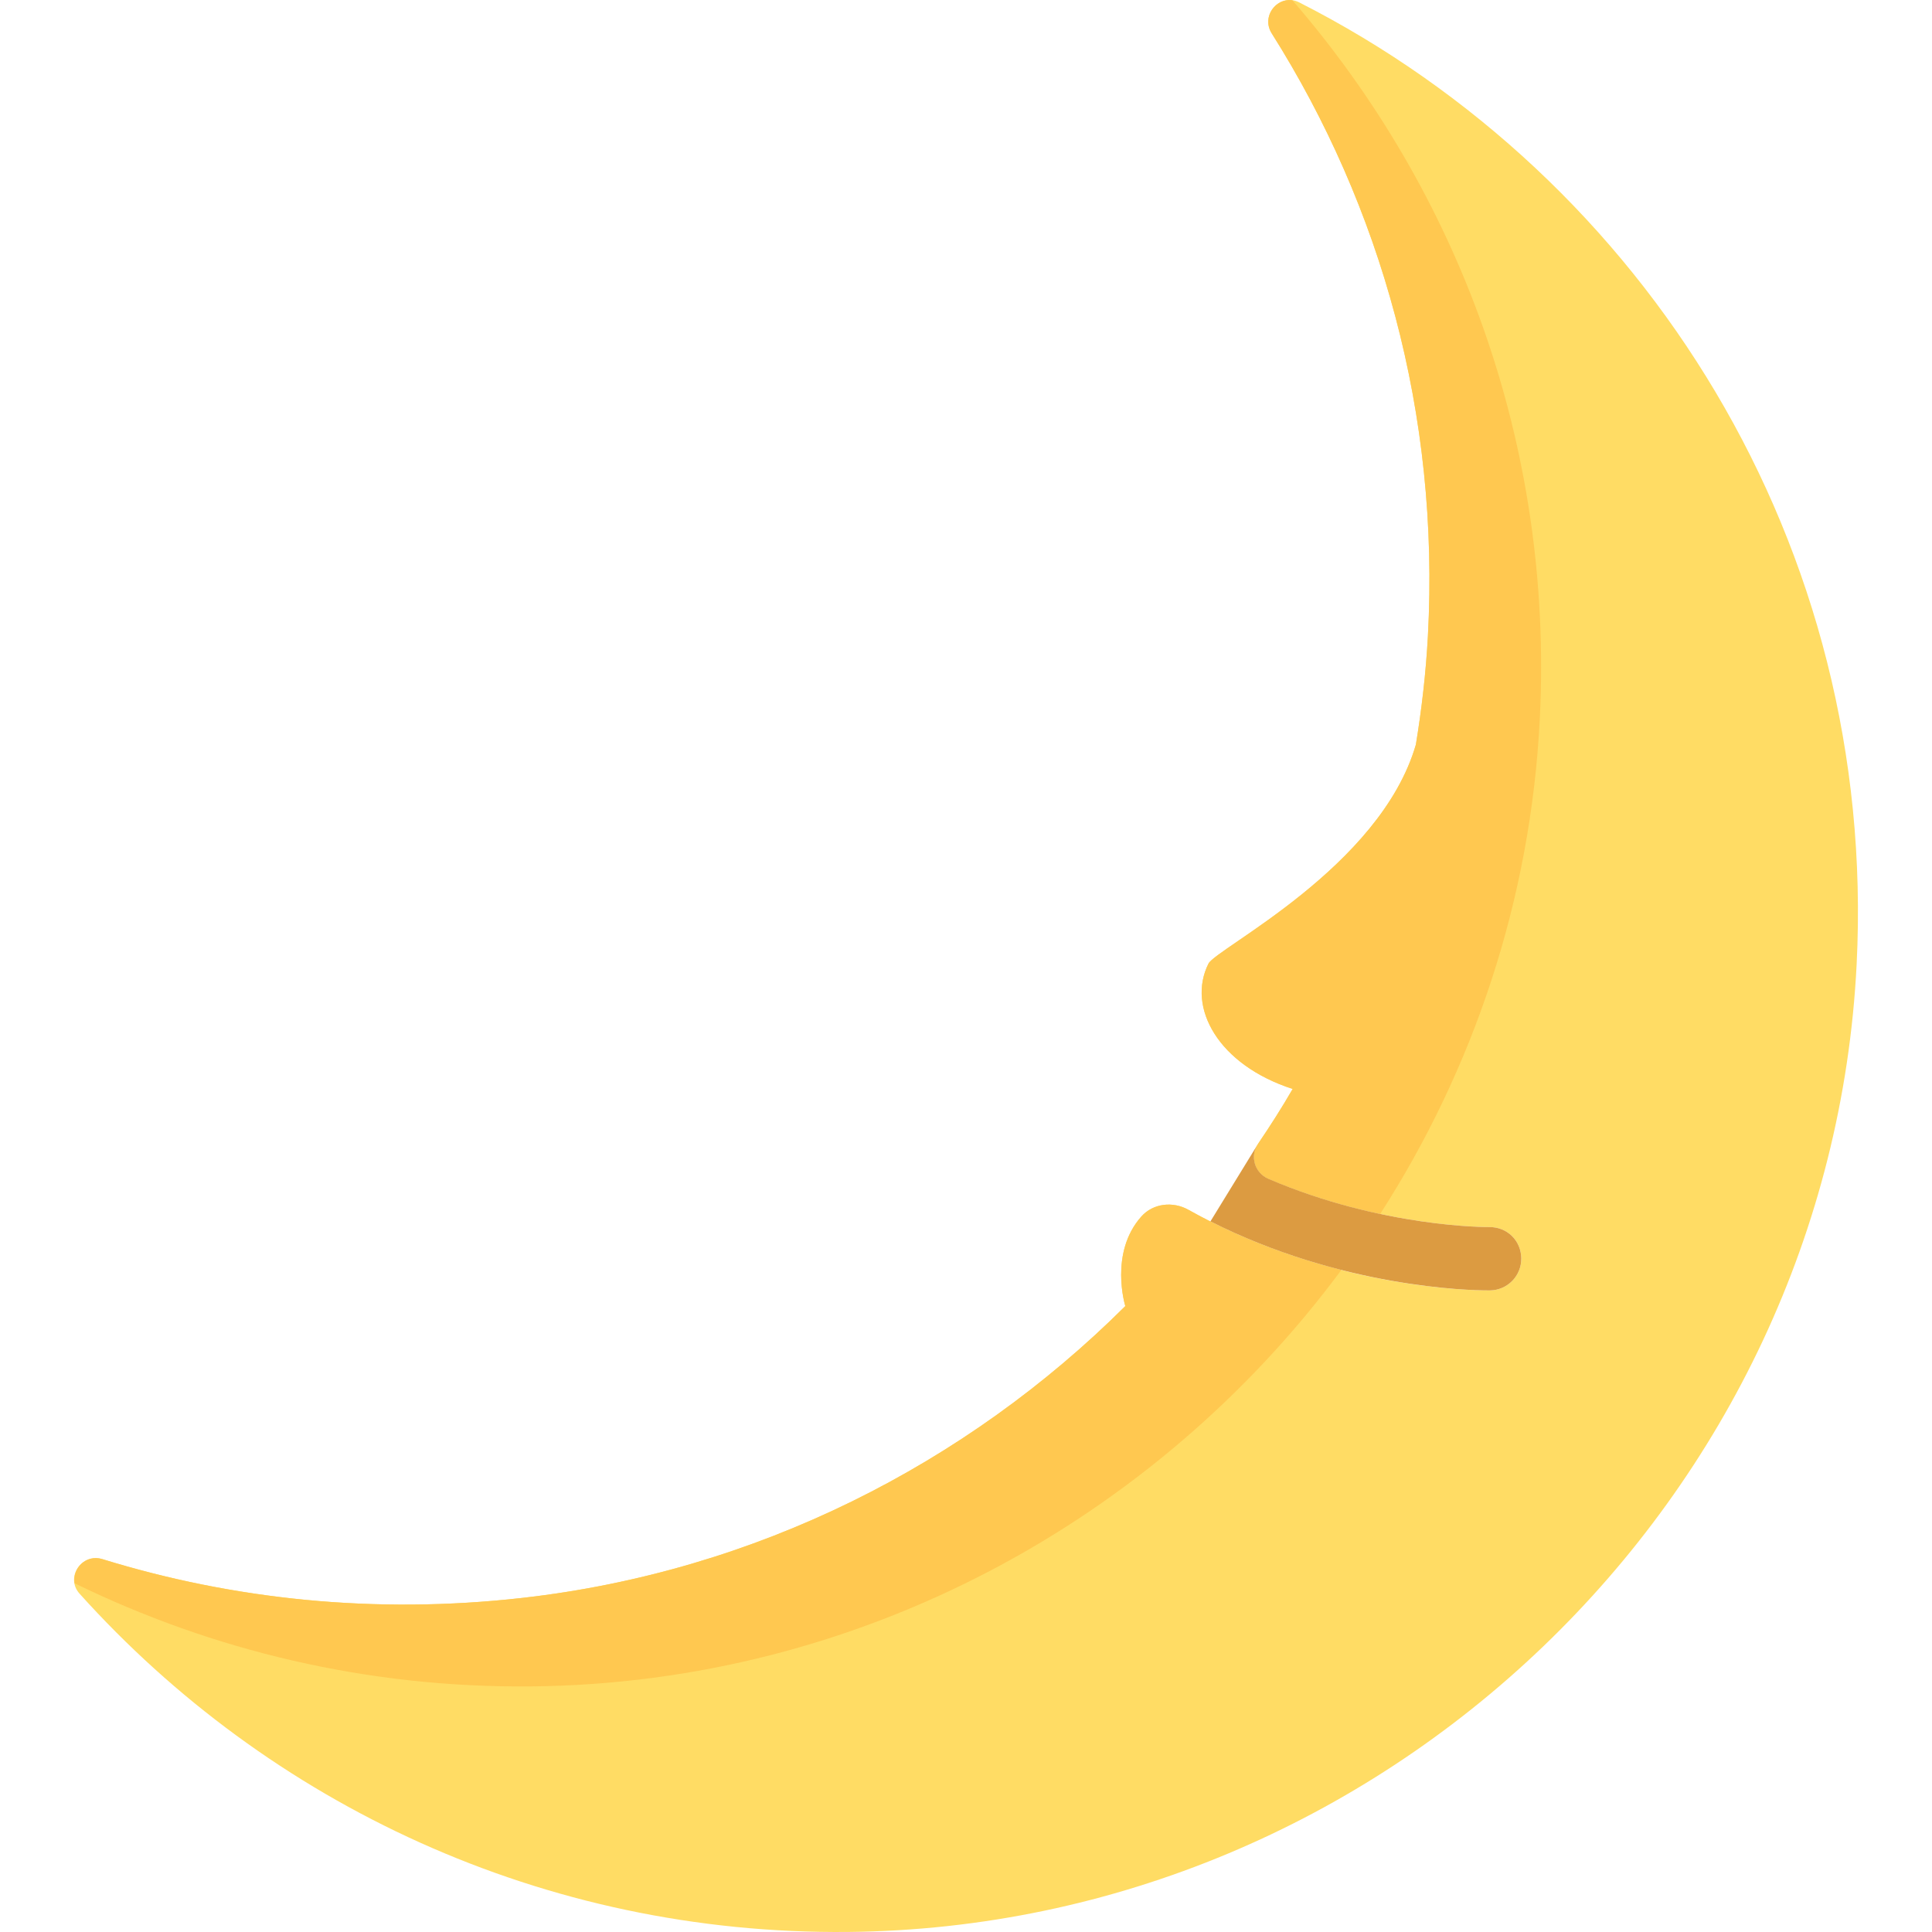
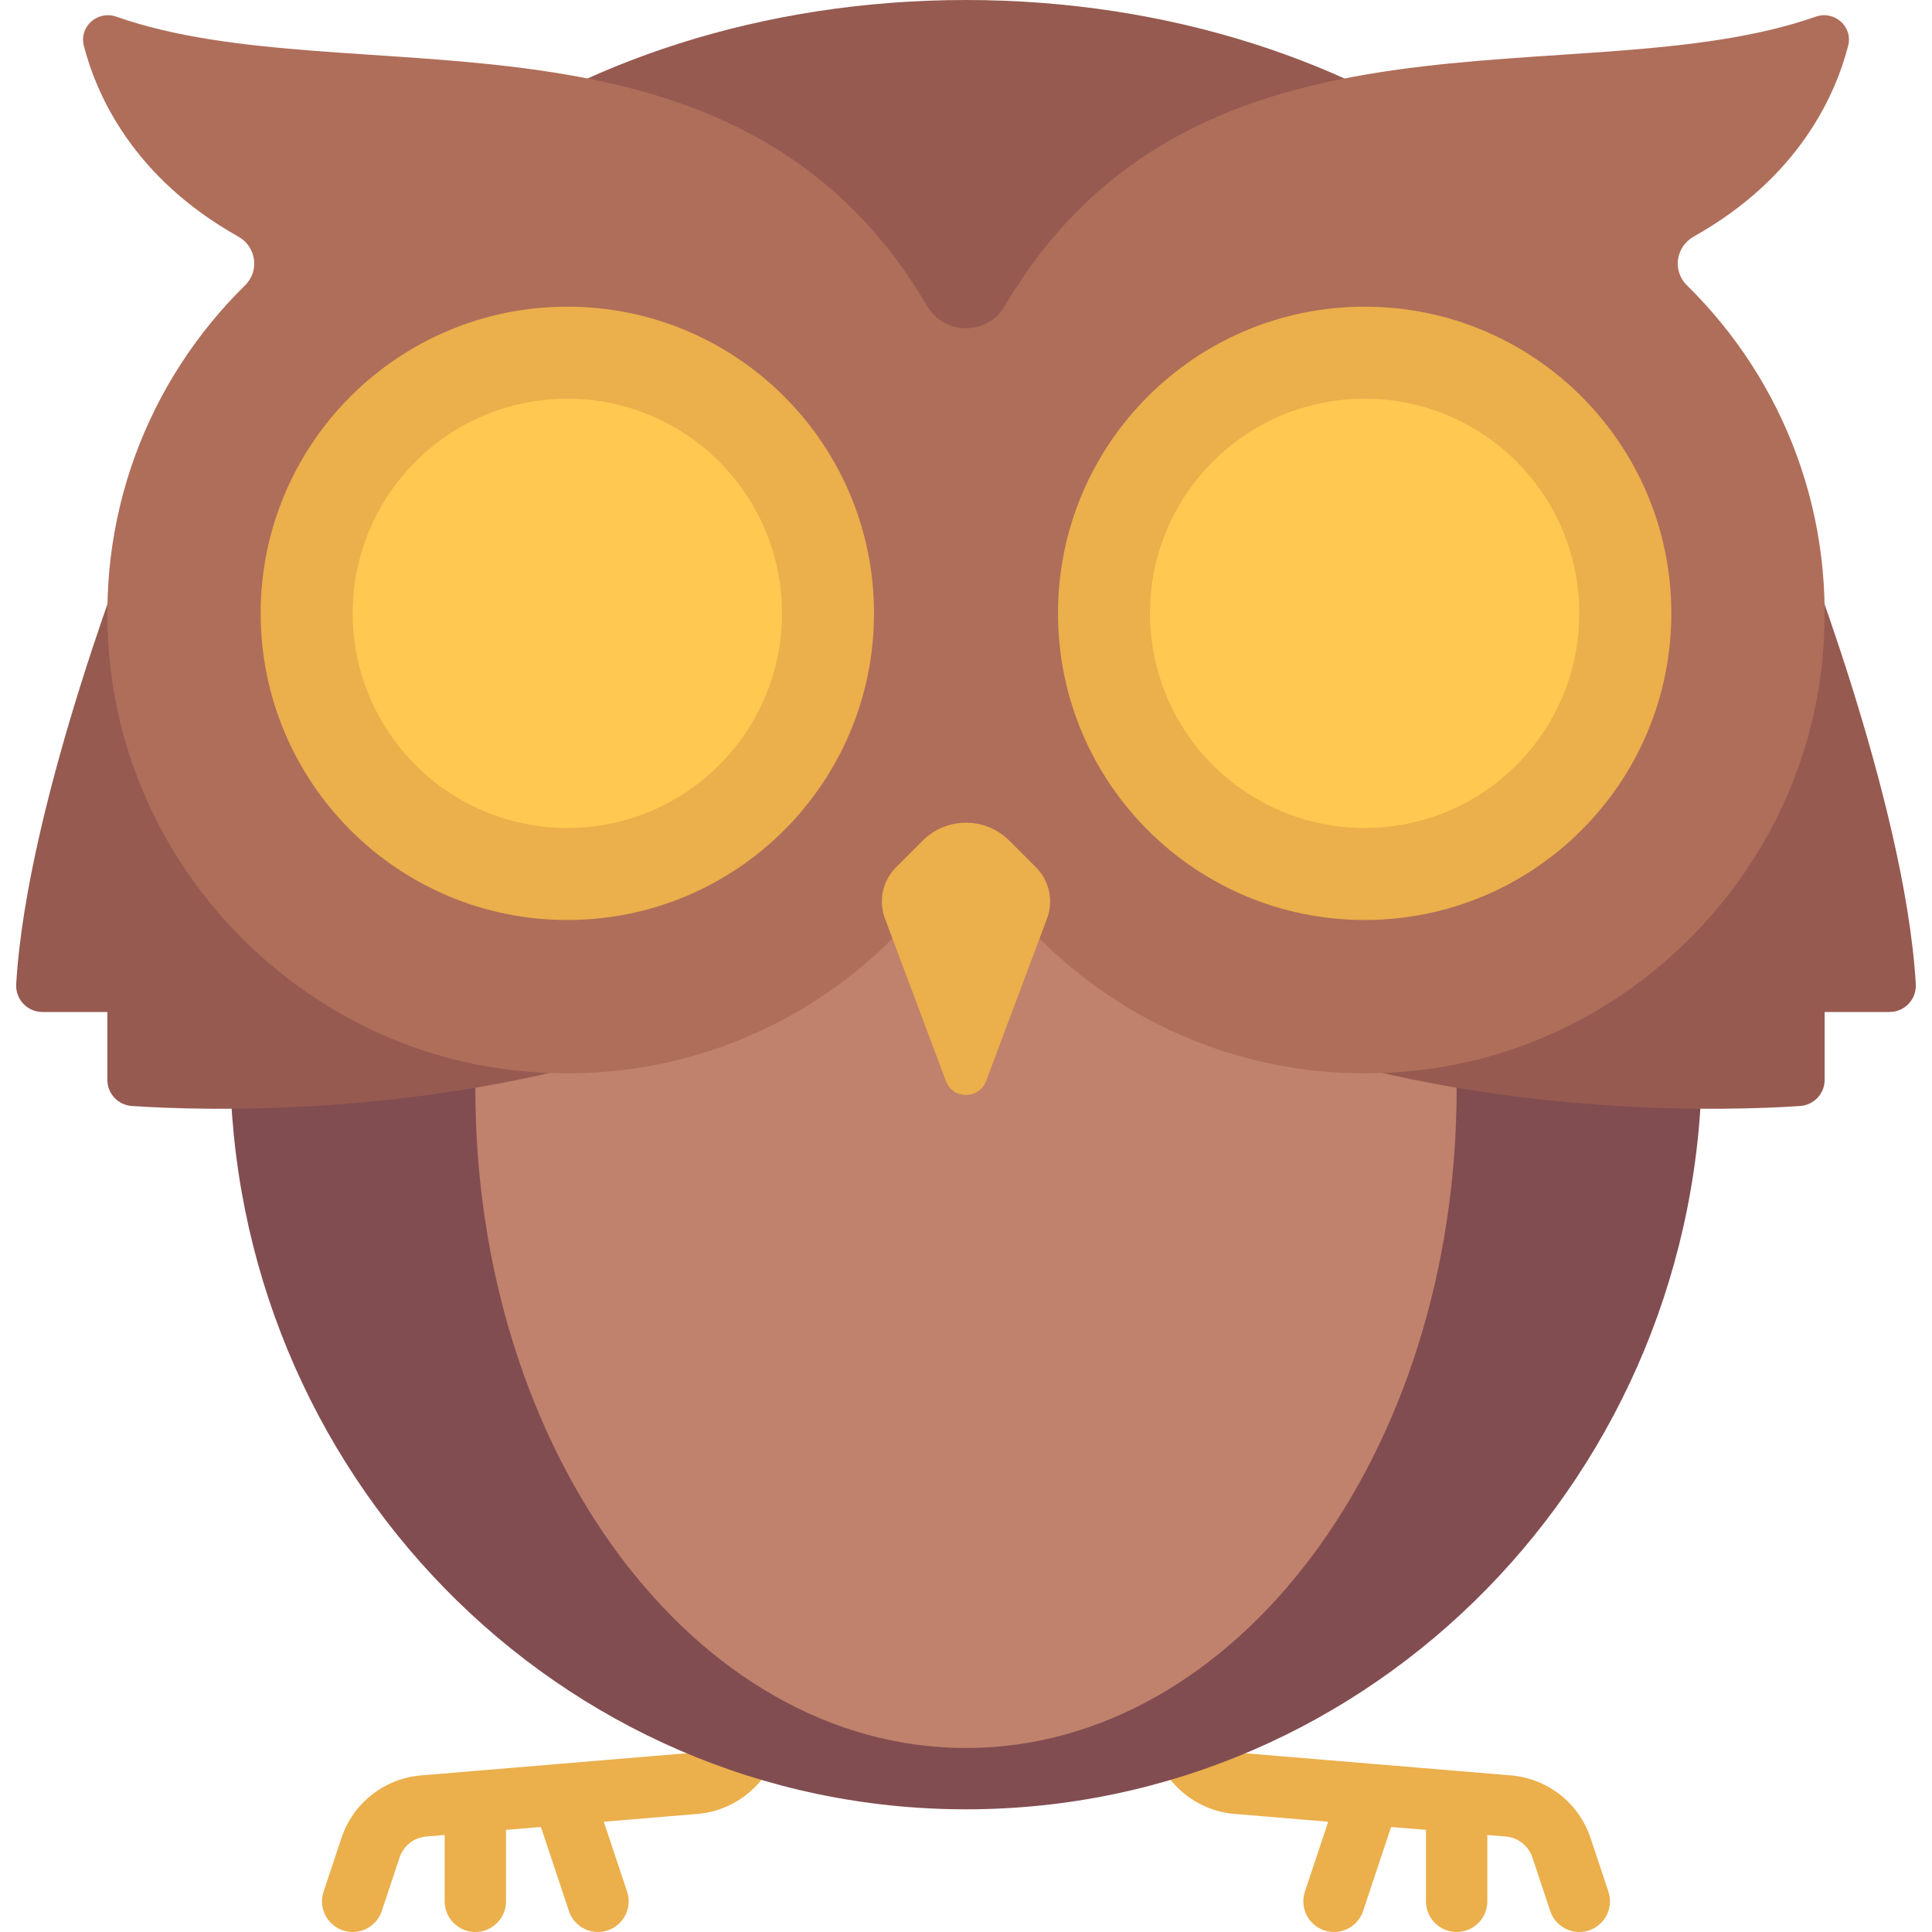
- <svg xmlns="http://www.w3.org/2000/svg" class="canvas-item cls-093-half-moon.svg" style="enable-background: new 0 0 512.001 512.001" name="093-half-moon.svg" xml:space="preserve" viewBox="0 0 512.001 512.001" y="0px" x="0px" version="1.1">
-   <path style="fill: #FFDC64" d="M344.32,0.641c-5.155-2.619-10.384,3.317-7.297,8.207c28.918,45.816,44.574,100.824,41.386,159.715  c-0.526,9.724-1.639,19.308-3.187,28.76c-9.416,32.544-52.933,53.982-54.972,58.06c-5.793,11.586,2.615,26.851,22.322,33.2  c-2.871,4.974-5.96,9.802-9.175,14.542c-2.22,3.273-0.894,7.707,2.74,9.266c30.235,12.971,58.165,12.815,58.513,12.788  c4.846-0.033,8.442,3.649,8.507,8.274c0.066,4.633-3.624,8.446-8.257,8.519c-0.094,0-0.291,0-0.586,0  c-5.33,0-42.717-0.822-79.371-21.364c-4.096-2.295-9.339-1.737-12.463,1.767c-8.616,9.665-4.264,23.752-4.264,23.752  c-42.145,41.949-97.845,70.363-159.967,77.355c-39.008,4.391-76.519,0.38-111.114-10.295c-5.516-1.702-9.909,4.859-6.05,9.151  c50.04,55.651,122.801,90.451,203.719,89.649c141.793-1.406,260.134-114.792,267.226-256.415  C497.593,144.47,435.999,47.222,344.32,0.641z" />
+ <svg xmlns="http://www.w3.org/2000/svg" class="canvas-item cls-122-owl.svg" style="enable-background: new 0 0 512.002 512.002" name="122-owl.svg" xml:space="preserve" viewBox="0 0 512.002 512.002" y="0px" x="0px" version="1.1">
  <g>
-     <path style="fill: #FFC850" d="M337.022,8.848c28.918,45.816,44.575,100.825,41.386,159.715c-0.526,9.724-1.639,19.308-3.187,28.76   c-9.416,32.544-52.933,53.982-54.972,58.06c-5.793,11.586,2.615,26.851,22.322,33.2c-2.871,4.974-5.96,9.802-9.175,14.542   c-2.221,3.272-0.895,7.707,2.74,9.266c10.523,4.514,20.735,7.414,29.634,9.307c24.623-38.298,39.885-83.111,42.294-131.199   c3.653-72.961-21.781-139.836-65.553-190.422C338.05-0.575,334.299,4.534,337.022,8.848z" />
-     <path style="fill: #FFC850" d="M355.467,336.564c-12.398-3.145-26.507-8.101-40.524-15.957c-4.096-2.295-9.338-1.737-12.463,1.767   c-8.616,9.664-4.264,23.752-4.264,23.752c-42.145,41.949-97.845,70.363-159.967,77.355c-39.008,4.39-76.519,0.38-111.114-10.295   c-4.418-1.363-8.037,2.573-7.351,6.4c36.507,17.835,77.581,27.759,121.055,27.328C228.101,446.048,306.434,402.733,355.467,336.564   z" />
+     <path style="fill: #EBAF4B" d="M199.113,446.981c-4.492,0-8.127,3.639-8.127,8.127v1.298c0,4.194-3.27,7.75-7.452,8.099   l-71.936,5.996c-9.73,0.81-18.016,7.321-21.103,16.583l-4.738,14.214c-1.421,4.258,0.881,8.861,5.135,10.282   c0.857,0.286,1.722,0.421,2.571,0.421c3.405,0,6.571-2.155,7.706-5.559l4.738-14.214c1.032-3.087,3.794-5.258,7.04-5.528   l4.897-0.408v17.579c0,4.488,3.635,8.127,8.127,8.127s8.127-3.639,8.127-8.127v-18.933l9.249-0.771l7.425,22.276   c1.135,3.405,4.302,5.559,7.706,5.559c0.849,0,1.714-0.135,2.571-0.421c4.254-1.421,6.556-6.024,5.135-10.282l-6.174-18.522   l24.872-2.073c12.54-1.044,22.357-11.718,22.357-24.297v-1.298C207.239,450.62,203.605,446.981,199.113,446.981z" />
+     <path style="fill: #EBAF4B" d="M312.889,446.981c4.492,0,8.127,3.639,8.127,8.127v1.298c0,4.194,3.27,7.75,7.452,8.099   l71.936,5.996c9.73,0.81,18.016,7.321,21.103,16.583l4.738,14.214c1.421,4.258-0.881,8.861-5.135,10.282   c-0.857,0.286-1.722,0.421-2.571,0.421c-3.405,0-6.571-2.155-7.706-5.559l-4.738-14.214c-1.032-3.087-3.794-5.258-7.04-5.528   l-4.897-0.408v17.579c0,4.488-3.635,8.127-8.127,8.127s-8.127-3.639-8.127-8.127v-18.933l-9.249-0.771l-7.425,22.276   c-1.135,3.405-4.302,5.559-7.706,5.559c-0.849,0-1.714-0.135-2.571-0.421c-4.254-1.421-6.556-6.024-5.135-10.282l6.174-18.522   l-24.872-2.073c-12.54-1.044-22.357-11.718-22.357-24.297v-1.298C304.763,450.62,308.397,446.981,312.889,446.981z" />
  </g>
-   <path style="fill: #DC9B41" d="M394.313,341.971c0.295,0,0.492,0,0.586,0c4.633-0.074,8.323-3.887,8.257-8.519  c-0.066-4.625-3.661-8.306-8.507-8.274c-0.347,0.027-28.277,0.183-58.513-12.788c-3.635-1.559-4.96-5.994-2.74-9.266l-12.619,20.561  C355.474,341.204,389.267,341.971,394.313,341.971z" />
+   <ellipse style="fill: #824D51" ry="199.11" rx="195.05" cy="280.38" cx="256.001" />
+   <ellipse style="fill: #C0826C" ry="174.73" rx="130.03" cy="288.51" cx="256.001" />
+   <path style="fill: #965A50" d="M475.428,138.158l-25.858,25.858c0.938-5.816,1.477-11.725,1.477-17.731  C451.047,65.494,363.722,0,256.001,0S60.955,65.494,60.955,146.285c0,6.006,0.539,11.915,1.477,17.731l-25.858-25.858  c0,0-29.395,73.487-32.28,122.629c-0.236,4.011,2.925,7.401,6.943,7.401h17.21v17.974c0,3.666,2.844,6.696,6.502,6.94  c18.976,1.268,76.662,3.09,135.306-15.415c-3.65-1.373,85.746-42.008,85.746-42.008s81.269,40.635,85.746,42.008  c58.644,18.504,116.33,16.682,135.306,15.415c3.658-0.244,6.502-3.275,6.502-6.94v-17.974h17.21c4.018,0,7.179-3.391,6.943-7.401  C504.823,211.645,475.428,138.158,475.428,138.158z" />
+   <path style="fill: #AF6E5A" d="M448.873,62.685c27.642-15.503,37.435-37.153,40.905-50.528c1.328-5.121-3.629-9.484-8.621-7.732  c-62.354,21.888-163.89-9.678-214.844,76.628c-4.677,7.921-15.946,7.921-20.622,0C194.735-5.253,93.199,26.313,30.846,4.426  c-4.992-1.752-9.95,2.611-8.621,7.732c3.47,13.374,13.264,35.025,40.905,50.528c4.778,2.68,5.73,9.085,1.821,12.924  c-25.612,25.15-40.186,61.496-35.696,101.142c6.268,55.355,50.802,100.207,106.119,106.798  c51.342,6.117,97.277-19.731,120.628-60.241c23.352,40.51,69.287,66.358,120.628,60.241c55.317-6.591,99.851-51.443,106.119-106.798  c4.489-39.646-10.084-75.992-35.696-101.142C443.143,71.77,444.094,65.365,448.873,62.685z" />
+   <circle style="fill: #EBAF4B" cy="162.54" cx="150.351" r="81.27" />
+   <circle style="fill: #FFC850" cy="162.54" cx="150.351" r="56.888" />
+   <path style="fill: #EBAF4B" d="M261.328,286.492l16.15-43.066c1.769-4.717,0.617-10.032-2.945-13.594l-7.039-7.039  c-6.348-6.348-16.639-6.348-22.986,0l-7.039,7.039c-3.562,3.562-4.713,8.877-2.945,13.594l16.15,43.066  C252.52,291.414,259.482,291.414,261.328,286.492z" />
+   <circle style="fill: #EBAF4B" cy="162.54" cx="361.651" r="81.27" />
+   <circle style="fill: #FFC850" cy="162.54" cx="361.651" r="56.888" />
  <g />
  <g />
  <g />
  <g />
  <g />
  <g />
  <g />
  <g />
  <g />
  <g />
  <g />
  <g />
  <g />
  <g />
  <g />
</svg>
